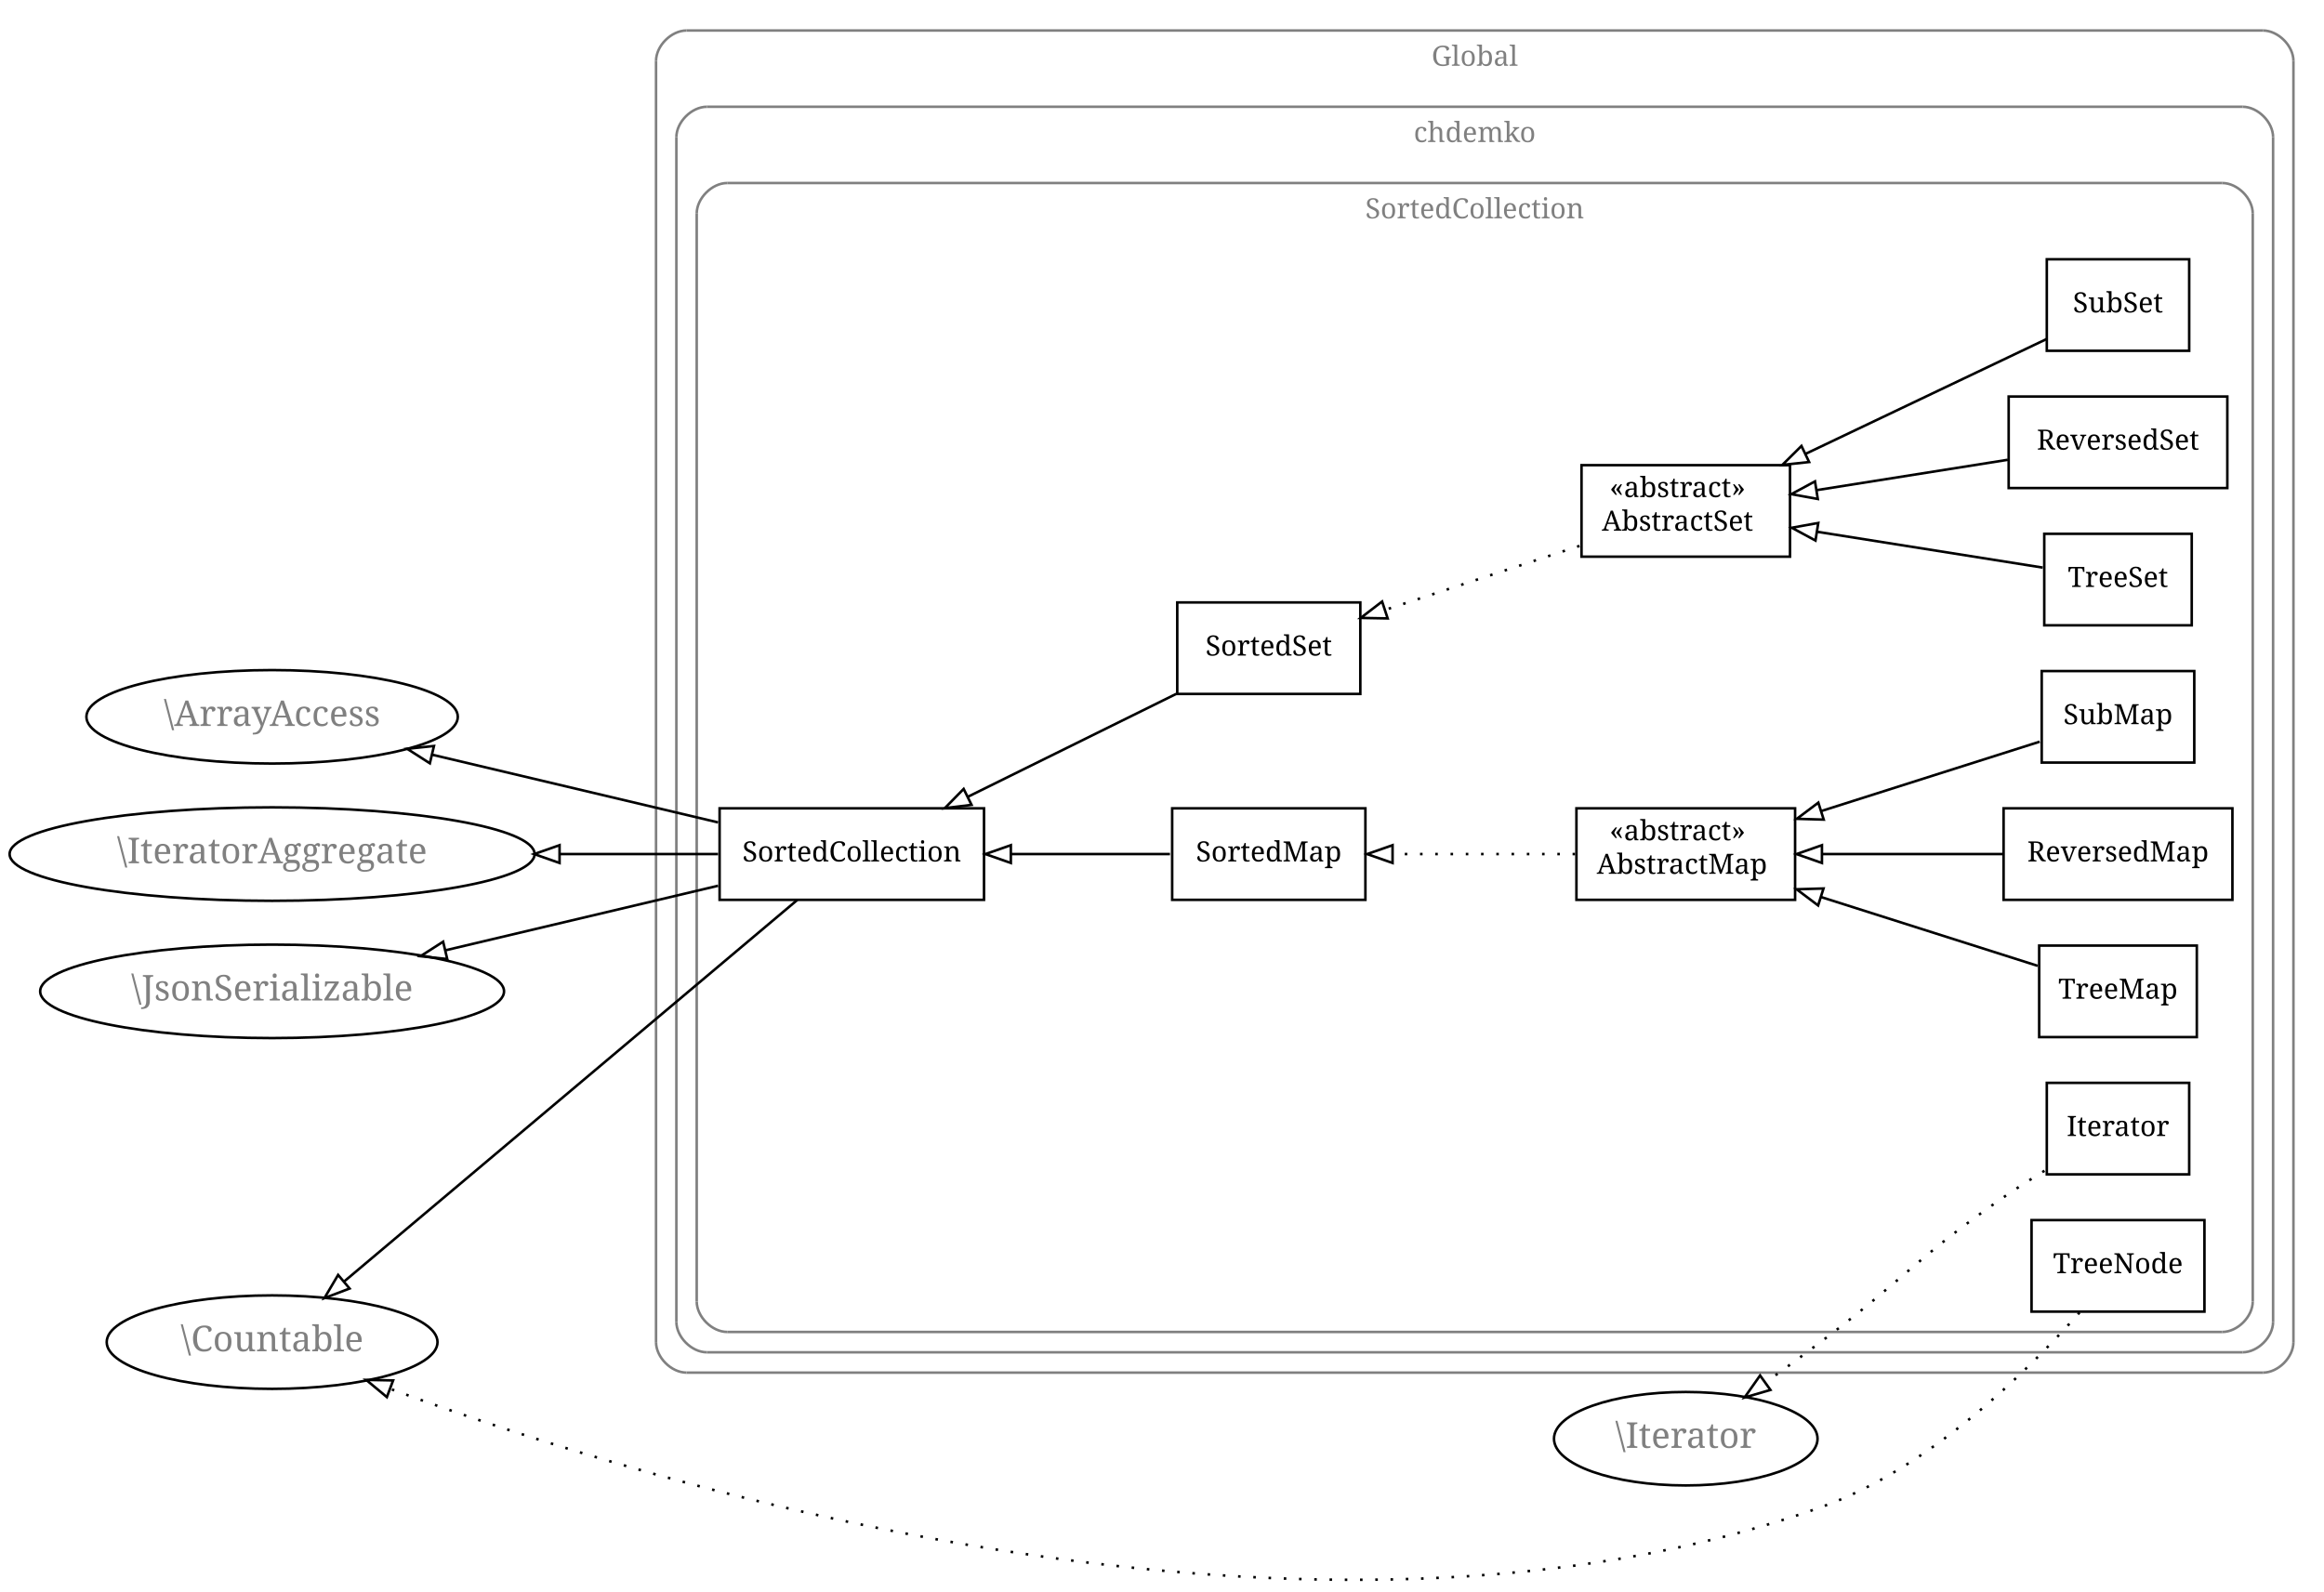
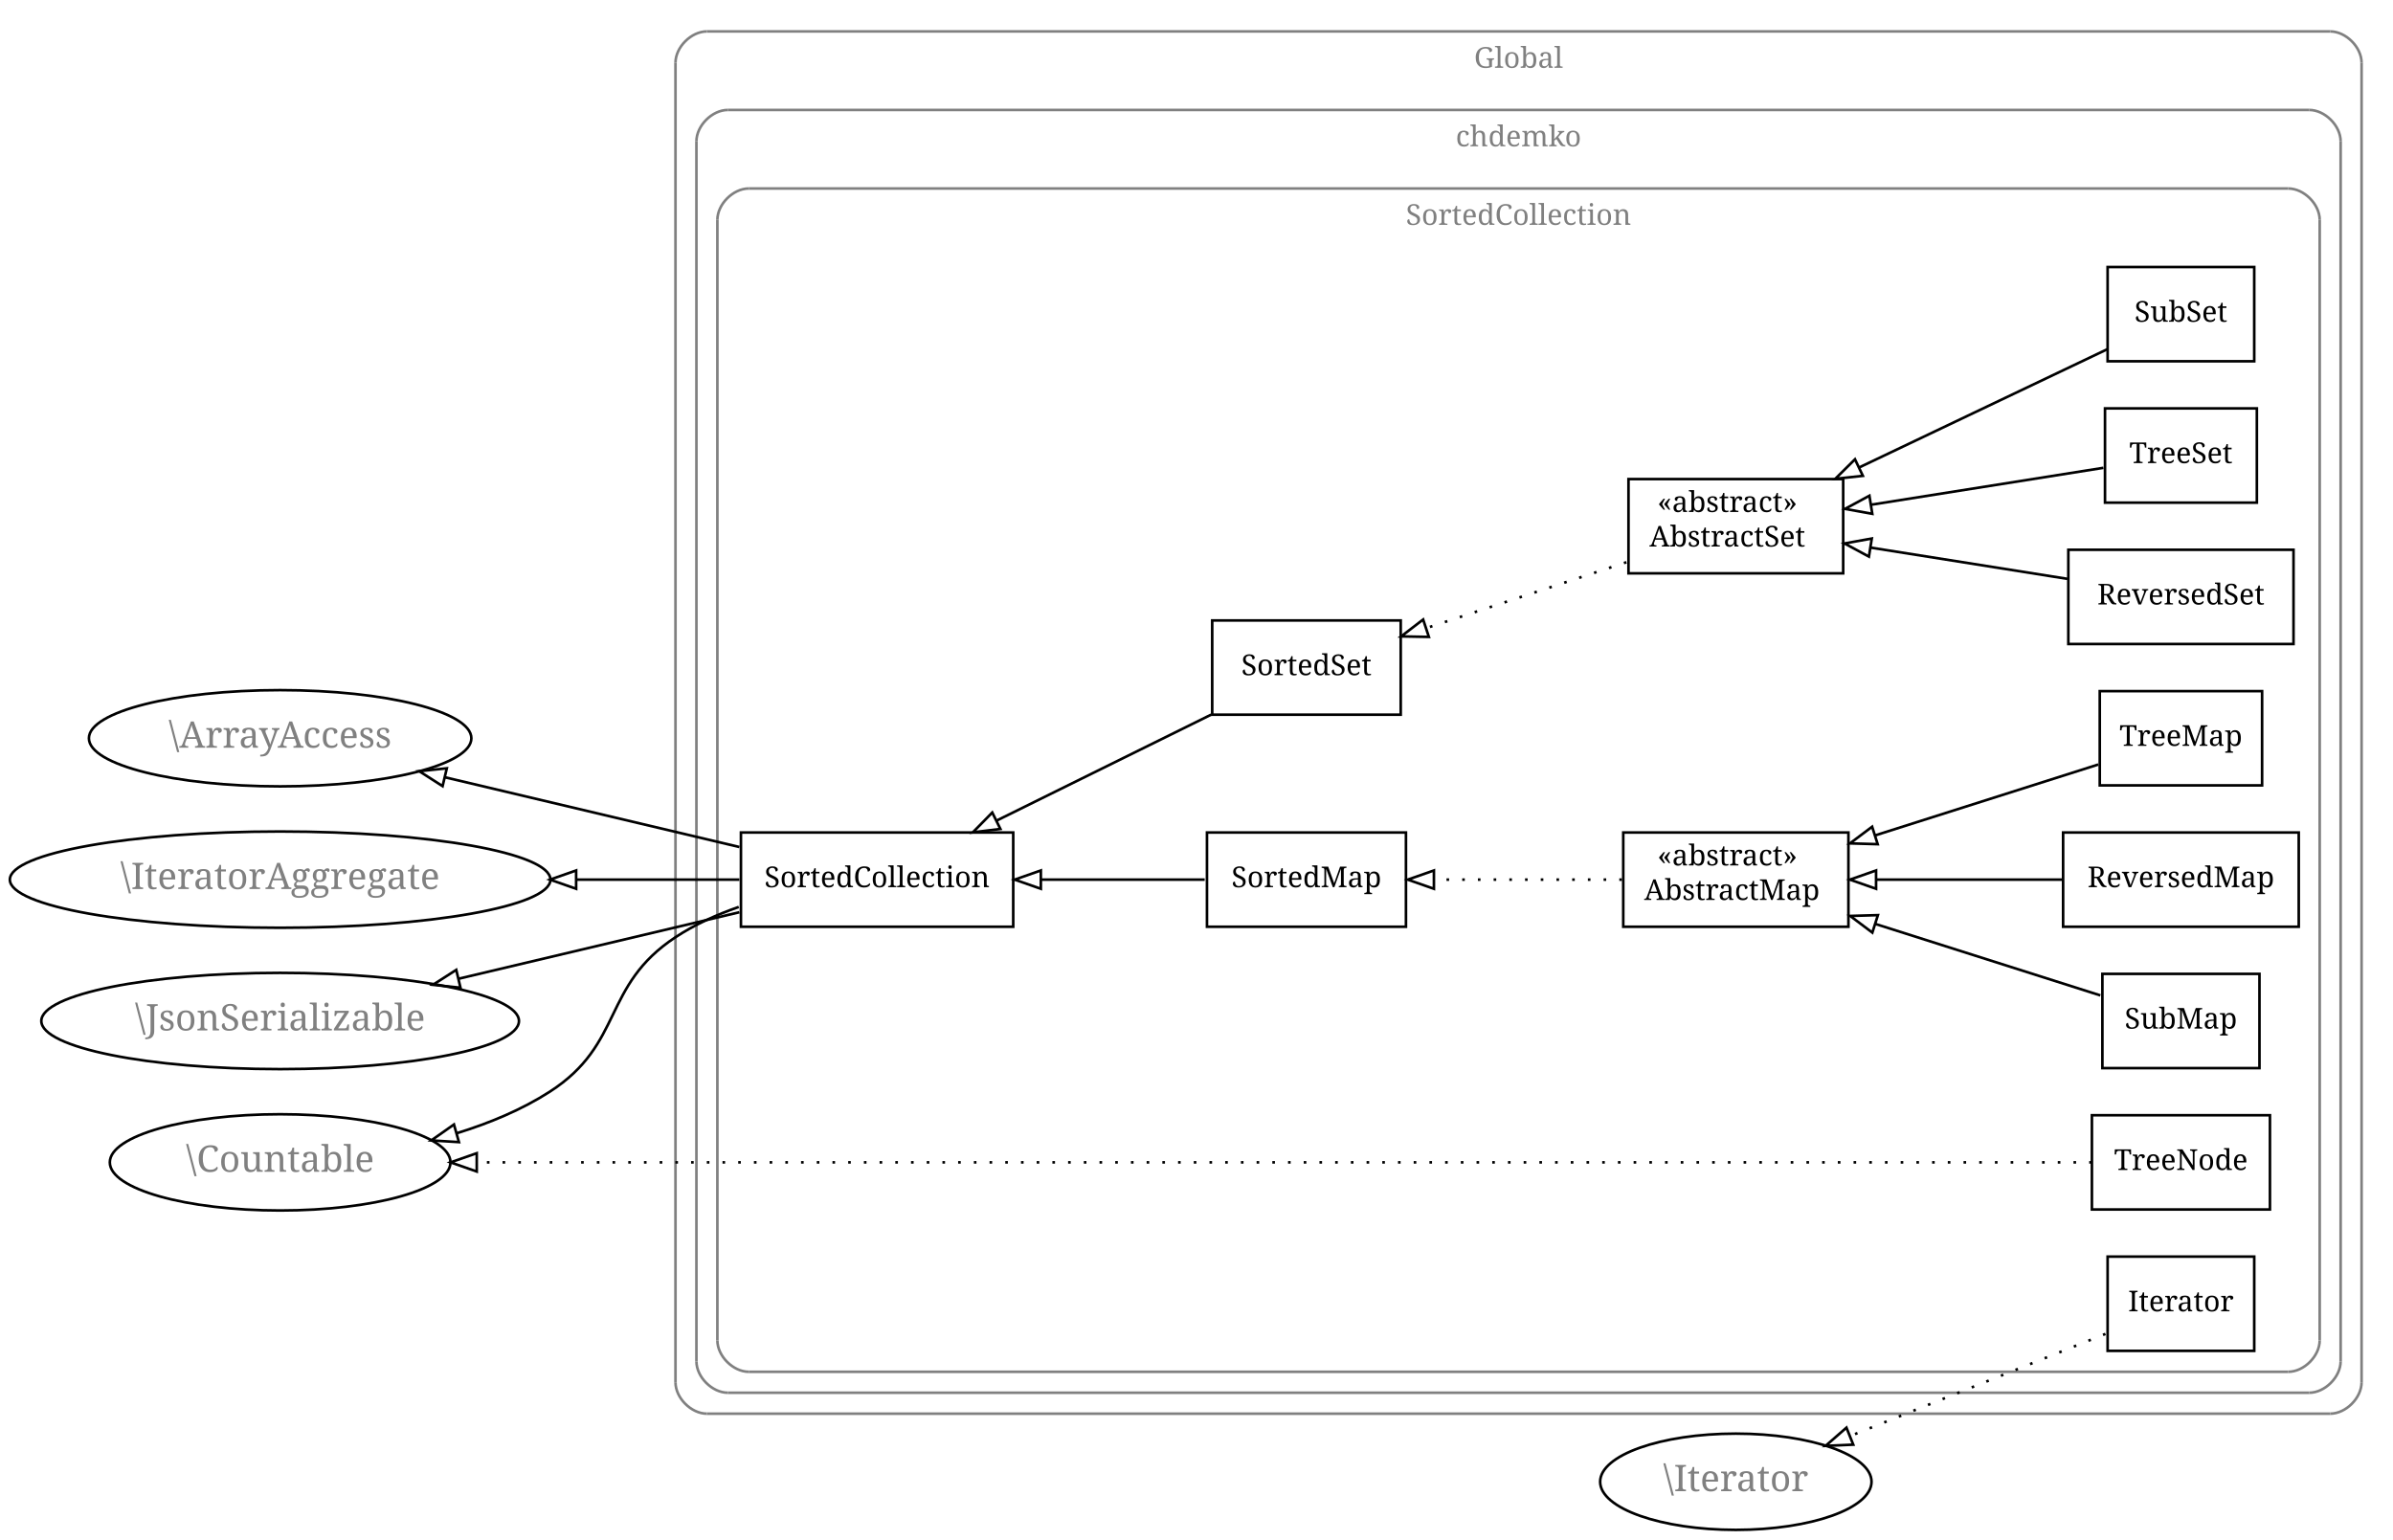
- <svg xmlns="http://www.w3.org/2000/svg" width="914pt" height="626pt" viewBox="0.00 0.00 914.00 626.03">
-   <g id="graph1" class="graph" transform="scale(1 1) rotate(0) translate(4 622.034)">
-     <polygon fill="white" stroke="white" points="-4,5 -4,-622.034 911,-622.034 911,5 -4,5" />
+ <svg xmlns="http://www.w3.org/2000/svg" width="914pt" height="588pt" viewBox="0.00 0.00 914.00 588.00">
+   <g id="graph1" class="graph" transform="scale(1 1) rotate(0) translate(4 584)">
+     <polygon fill="white" stroke="white" points="-4,5 -4,-584 911,-584 911,5 -4,5" />
    <g id="graph2" class="cluster">
-       <polyline fill="none" stroke="gray" points="266,-82.034 886,-82.034 " />
-       <path fill="none" stroke="gray" d="M886,-82.034C892,-82.034 898,-88.034 898,-94.034" />
-       <polyline fill="none" stroke="gray" points="898,-94.034 898,-598.034 " />
-       <path fill="none" stroke="gray" d="M898,-598.034C898,-604.034 892,-610.034 886,-610.034" />
-       <polyline fill="none" stroke="gray" points="886,-610.034 266,-610.034 " />
-       <path fill="none" stroke="gray" d="M266,-610.034C260,-610.034 254,-604.034 254,-598.034" />
-       <polyline fill="none" stroke="gray" points="254,-598.034 254,-94.034 " />
-       <path fill="none" stroke="gray" d="M254,-94.034C254,-88.034 260,-82.034 266,-82.034" />
-       <text text-anchor="middle" x="576" y="-596.134" font-family="Times Roman,serif" font-size="11.00" fill="gray">Global</text>
+       <polyline fill="none" stroke="gray" points="266,-44 886,-44 " />
+       <path fill="none" stroke="gray" d="M886,-44C892,-44 898,-50 898,-56" />
+       <polyline fill="none" stroke="gray" points="898,-56 898,-560 " />
+       <path fill="none" stroke="gray" d="M898,-560C898,-566 892,-572 886,-572" />
+       <polyline fill="none" stroke="gray" points="886,-572 266,-572 " />
+       <path fill="none" stroke="gray" d="M266,-572C260,-572 254,-566 254,-560" />
+       <polyline fill="none" stroke="gray" points="254,-560 254,-56 " />
+       <path fill="none" stroke="gray" d="M254,-56C254,-50 260,-44 266,-44" />
+       <text text-anchor="middle" x="576" y="-558.1" font-family="Times Roman,serif" font-size="11.00" fill="gray">Global</text>
    </g>
    <g id="graph3" class="cluster">
-       <polyline fill="none" stroke="gray" points="274,-90.034 878,-90.034 " />
-       <path fill="none" stroke="gray" d="M878,-90.034C884,-90.034 890,-96.034 890,-102.034" />
-       <polyline fill="none" stroke="gray" points="890,-102.034 890,-568.034 " />
-       <path fill="none" stroke="gray" d="M890,-568.034C890,-574.034 884,-580.034 878,-580.034" />
-       <polyline fill="none" stroke="gray" points="878,-580.034 274,-580.034 " />
-       <path fill="none" stroke="gray" d="M274,-580.034C268,-580.034 262,-574.034 262,-568.034" />
-       <polyline fill="none" stroke="gray" points="262,-568.034 262,-102.034 " />
-       <path fill="none" stroke="gray" d="M262,-102.034C262,-96.034 268,-90.034 274,-90.034" />
-       <text text-anchor="middle" x="576" y="-566.134" font-family="Times Roman,serif" font-size="11.00" fill="gray">chdemko</text>
+       <polyline fill="none" stroke="gray" points="274,-52 878,-52 " />
+       <path fill="none" stroke="gray" d="M878,-52C884,-52 890,-58 890,-64" />
+       <polyline fill="none" stroke="gray" points="890,-64 890,-530 " />
+       <path fill="none" stroke="gray" d="M890,-530C890,-536 884,-542 878,-542" />
+       <polyline fill="none" stroke="gray" points="878,-542 274,-542 " />
+       <path fill="none" stroke="gray" d="M274,-542C268,-542 262,-536 262,-530" />
+       <polyline fill="none" stroke="gray" points="262,-530 262,-64 " />
+       <path fill="none" stroke="gray" d="M262,-64C262,-58 268,-52 274,-52" />
+       <text text-anchor="middle" x="576" y="-528.1" font-family="Times Roman,serif" font-size="11.00" fill="gray">chdemko</text>
    </g>
    <g id="graph4" class="cluster">
-       <polyline fill="none" stroke="gray" points="282,-98.034 870,-98.034 " />
-       <path fill="none" stroke="gray" d="M870,-98.034C876,-98.034 882,-104.034 882,-110.034" />
-       <polyline fill="none" stroke="gray" points="882,-110.034 882,-538.034 " />
-       <path fill="none" stroke="gray" d="M882,-538.034C882,-544.034 876,-550.034 870,-550.034" />
-       <polyline fill="none" stroke="gray" points="870,-550.034 282,-550.034 " />
-       <path fill="none" stroke="gray" d="M282,-550.034C276,-550.034 270,-544.034 270,-538.034" />
-       <polyline fill="none" stroke="gray" points="270,-538.034 270,-110.034 " />
-       <path fill="none" stroke="gray" d="M270,-110.034C270,-104.034 276,-98.034 282,-98.034" />
-       <text text-anchor="middle" x="576" y="-536.134" font-family="Times Roman,serif" font-size="11.00" fill="gray">SortedCollection</text>
+       <polyline fill="none" stroke="gray" points="282,-60 870,-60 " />
+       <path fill="none" stroke="gray" d="M870,-60C876,-60 882,-66 882,-72" />
+       <polyline fill="none" stroke="gray" points="882,-72 882,-500 " />
+       <path fill="none" stroke="gray" d="M882,-500C882,-506 876,-512 870,-512" />
+       <polyline fill="none" stroke="gray" points="870,-512 282,-512 " />
+       <path fill="none" stroke="gray" d="M282,-512C276,-512 270,-506 270,-500" />
+       <polyline fill="none" stroke="gray" points="270,-500 270,-72 " />
+       <path fill="none" stroke="gray" d="M270,-72C270,-66 276,-60 282,-60" />
+       <text text-anchor="middle" x="576" y="-498.1" font-family="Times Roman,serif" font-size="11.00" fill="gray">SortedCollection</text>
    </g>
    <g id="node4" class="node">
-       <polygon fill="none" stroke="black" points="857,-520.034 801,-520.034 801,-484.034 857,-484.034 857,-520.034" />
-       <text text-anchor="middle" x="829" y="-499.134" font-family="Times Roman,serif" font-size="11.00">SubSet</text>
+       <polygon fill="none" stroke="black" points="860,-320 798,-320 798,-284 860,-284 860,-320" />
+       <text text-anchor="middle" x="829" y="-299.1" font-family="Times Roman,serif" font-size="11.00">TreeMap</text>
+     </g>
+     <g id="node7" class="node">
+       <polygon fill="none" stroke="black" points="702,-266 616,-266 616,-230 702,-230 702,-266" />
+       <text text-anchor="start" x="629" y="-253.433" font-family="Times Roman,serif" font-size="11.00">«abstract»</text>
+       <text text-anchor="start" x="624" y="-240.233" font-family="Times Roman,serif" font-size="11.00">AbstractMap</text>
+     </g>
+     <g id="edge5" class="edge">
+       <path fill="none" stroke="black" d="M797.423,-291.97C773.544,-284.385 740.207,-273.795 712.231,-264.909" />
+       <polygon fill="none" stroke="black" points="713.175,-261.536 702.584,-261.844 711.055,-268.208 713.175,-261.536" />
+     </g>
+     <g id="node5" class="node">
+       <polygon fill="none" stroke="black" points="863,-158 795,-158 795,-122 863,-122 863,-158" />
+       <text text-anchor="middle" x="829" y="-137.1" font-family="Times Roman,serif" font-size="11.00">TreeNode</text>
+     </g>
+     <g id="node19" class="node">
+       <ellipse fill="none" stroke="black" cx="103" cy="-140" rx="65.054" ry="18.385" />
+       <text text-anchor="middle" x="103" y="-136.4" font-family="Times Roman,serif" font-size="14.00" fill="gray">\Countable</text>
+     </g>
+     <g id="edge7" class="edge">
+       <path fill="none" stroke="black" stroke-dasharray="1,5" d="M794.957,-140C684.45,-140 333.941,-140 178.492,-140" />
+       <polygon fill="none" stroke="black" points="178.091,-136.5 168.091,-140 178.091,-143.5 178.091,-136.5" />
+     </g>
+     <g id="node6" class="node">
+       <polygon fill="none" stroke="black" points="857,-482 801,-482 801,-446 857,-446 857,-482" />
+       <text text-anchor="middle" x="829" y="-461.1" font-family="Times Roman,serif" font-size="11.00">SubSet</text>
    </g>
    <g id="node11" class="node">
-       <polygon fill="none" stroke="black" points="700,-439.034 618,-439.034 618,-403.034 700,-403.034 700,-439.034" />
-       <text text-anchor="start" x="629" y="-426.468" font-family="Times Roman,serif" font-size="11.00">«abstract»</text>
-       <text text-anchor="start" x="626" y="-413.268" font-family="Times Roman,serif" font-size="11.00">AbstractSet</text>
-     </g>
-     <g id="edge5" class="edge">
-       <path fill="none" stroke="black" d="M800.928,-488.659C775.203,-476.401 736.603,-458.01 706.149,-443.499" />
-       <polygon fill="none" stroke="black" points="707.516,-440.274 696.983,-439.132 704.505,-446.593 707.516,-440.274" />
-     </g>
-     <g id="node5" class="node">
-       <polygon fill="none" stroke="black" points="857,-196.034 801,-196.034 801,-160.034 857,-160.034 857,-196.034" />
-       <text text-anchor="middle" x="829" y="-175.134" font-family="Times Roman,serif" font-size="11.00">Iterator</text>
-     </g>
-     <g id="node19" class="node">
-       <ellipse fill="none" stroke="black" cx="659" cy="-56.034" rx="51.828" ry="18.385" />
-       <text text-anchor="middle" x="659" y="-52.434" font-family="Times Roman,serif" font-size="14.00" fill="gray">\Iterator</text>
-     </g>
-     <g id="edge7" class="edge">
-       <path fill="none" stroke="black" stroke-dasharray="1,5" d="M800.083,-161.439C794.659,-158.115 789.096,-154.558 784,-151.034 750.431,-127.82 744.594,-118.599 712,-94.034 705.046,-88.793 697.487,-83.272 690.314,-78.112" />
-       <polygon fill="none" stroke="black" points="692.301,-75.229 682.131,-72.258 688.228,-80.922 692.301,-75.229" />
-     </g>
-     <g id="node6" class="node">
-       <polygon fill="none" stroke="black" points="872,-466.034 786,-466.034 786,-430.034 872,-430.034 872,-466.034" />
-       <text text-anchor="middle" x="829" y="-445.134" font-family="Times Roman,serif" font-size="11.00">ReversedSet</text>
+       <polygon fill="none" stroke="black" points="700,-401 618,-401 618,-365 700,-365 700,-401" />
+       <text text-anchor="start" x="629" y="-388.433" font-family="Times Roman,serif" font-size="11.00">«abstract»</text>
+       <text text-anchor="start" x="626" y="-375.233" font-family="Times Roman,serif" font-size="11.00">AbstractSet</text>
    </g>
    <g id="edge9" class="edge">
-       <path fill="none" stroke="black" d="M785.662,-441.151C762.766,-437.515 734.511,-433.027 710.502,-429.214" />
-       <polygon fill="none" stroke="black" points="710.925,-425.737 700.5,-427.625 709.827,-432.651 710.925,-425.737" />
+       <path fill="none" stroke="black" d="M800.928,-450.624C775.203,-438.367 736.603,-419.976 706.149,-405.465" />
+       <polygon fill="none" stroke="black" points="707.516,-402.239 696.983,-401.098 704.505,-408.559 707.516,-402.239" />
    </g>
-     <g id="node7" class="node">
-       <polygon fill="none" stroke="black" points="859,-358.034 799,-358.034 799,-322.034 859,-322.034 859,-358.034" />
-       <text text-anchor="middle" x="829" y="-337.134" font-family="Times Roman,serif" font-size="11.00">SubMap</text>
+     <g id="node14" class="node">
+       <polygon fill="none" stroke="black" points="533,-266 457,-266 457,-230 533,-230 533,-266" />
+       <text text-anchor="middle" x="495" y="-245.1" font-family="Times Roman,serif" font-size="11.00">SortedMap</text>
+     </g>
+     <g id="edge11" class="edge">
+       <path fill="none" stroke="black" stroke-dasharray="1,5" d="M615.482,-248C593.428,-248 566.571,-248 543.815,-248" />
+       <polygon fill="none" stroke="black" points="543.681,-244.5 533.681,-248 543.681,-251.5 543.681,-244.5" />
+     </g>
+     <g id="node8" class="node">
+       <polygon fill="none" stroke="black" points="858,-428 800,-428 800,-392 858,-392 858,-428" />
+       <text text-anchor="middle" x="829" y="-407.1" font-family="Times Roman,serif" font-size="11.00">TreeSet</text>
+     </g>
+     <g id="edge13" class="edge">
+       <path fill="none" stroke="black" d="M799.388,-405.297C774.966,-401.418 739.738,-395.823 710.681,-391.208" />
+       <polygon fill="none" stroke="black" points="711.114,-387.733 700.689,-389.621 710.016,-394.646 711.114,-387.733" />
    </g>
    <g id="node9" class="node">
-       <polygon fill="none" stroke="black" points="702,-304.034 616,-304.034 616,-268.034 702,-268.034 702,-304.034" />
-       <text text-anchor="start" x="629" y="-291.468" font-family="Times Roman,serif" font-size="11.00">«abstract»</text>
-       <text text-anchor="start" x="624" y="-278.268" font-family="Times Roman,serif" font-size="11.00">AbstractMap</text>
+       <polygon fill="none" stroke="black" points="874,-266 784,-266 784,-230 874,-230 874,-266" />
+       <text text-anchor="middle" x="829" y="-245.1" font-family="Times Roman,serif" font-size="11.00">ReversedMap</text>
    </g>
-     <g id="edge11" class="edge">
-       <path fill="none" stroke="black" d="M798.214,-330.255C774.334,-322.67 740.657,-311.972 712.407,-302.999" />
-       <polygon fill="none" stroke="black" points="713.257,-299.596 702.666,-299.905 711.137,-306.268 713.257,-299.596" />
+     <g id="edge15" class="edge">
+       <path fill="none" stroke="black" d="M783.889,-248C762.052,-248 735.672,-248 712.795,-248" />
+       <polygon fill="none" stroke="black" points="712.559,-244.5 702.558,-248 712.558,-251.5 712.559,-244.5" />
    </g>
-     <g id="node8" class="node">
-       <polygon fill="none" stroke="black" points="858,-412.034 800,-412.034 800,-376.034 858,-376.034 858,-412.034" />
-       <text text-anchor="middle" x="829" y="-391.134" font-family="Times Roman,serif" font-size="11.00">TreeSet</text>
+     <g id="node10" class="node">
+       <polygon fill="none" stroke="black" points="859,-212 799,-212 799,-176 859,-176 859,-212" />
+       <text text-anchor="middle" x="829" y="-191.1" font-family="Times Roman,serif" font-size="11.00">SubMap</text>
    </g>
-     <g id="edge13" class="edge">
-       <path fill="none" stroke="black" d="M799.388,-398.737C774.966,-402.616 739.738,-408.211 710.681,-412.826" />
-       <polygon fill="none" stroke="black" points="710.016,-409.388 700.689,-414.413 711.114,-416.301 710.016,-409.388" />
+     <g id="edge17" class="edge">
+       <path fill="none" stroke="black" d="M798.214,-203.779C774.334,-211.364 740.657,-222.062 712.407,-231.035" />
+       <polygon fill="none" stroke="black" points="711.137,-227.766 702.666,-234.13 713.257,-234.438 711.137,-227.766" />
    </g>
    <g id="node16" class="node">
-       <polygon fill="none" stroke="black" points="533,-304.034 457,-304.034 457,-268.034 533,-268.034 533,-304.034" />
-       <text text-anchor="middle" x="495" y="-283.134" font-family="Times Roman,serif" font-size="11.00">SortedMap</text>
+       <polygon fill="none" stroke="black" points="531,-347 459,-347 459,-311 531,-311 531,-347" />
+       <text text-anchor="middle" x="495" y="-326.1" font-family="Times Roman,serif" font-size="11.00">SortedSet</text>
    </g>
-     <g id="edge15" class="edge">
-       <path fill="none" stroke="black" stroke-dasharray="1,5" d="M615.482,-286.034C593.428,-286.034 566.571,-286.034 543.815,-286.034" />
-       <polygon fill="none" stroke="black" points="543.681,-282.534 533.681,-286.034 543.681,-289.534 543.681,-282.534" />
+     <g id="edge19" class="edge">
+       <path fill="none" stroke="black" stroke-dasharray="1,5" d="M617.192,-369.234C593.837,-361.544 564.704,-351.951 540.743,-344.062" />
+       <polygon fill="none" stroke="black" points="541.755,-340.71 531.162,-340.907 539.565,-347.359 541.755,-340.71" />
    </g>
-     <g id="node10" class="node">
-       <polygon fill="none" stroke="black" points="874,-304.034 784,-304.034 784,-268.034 874,-268.034 874,-304.034" />
-       <text text-anchor="middle" x="829" y="-283.134" font-family="Times Roman,serif" font-size="11.00">ReversedMap</text>
+     <g id="node12" class="node">
+       <polygon fill="none" stroke="black" points="872,-374 786,-374 786,-338 872,-338 872,-374" />
+       <text text-anchor="middle" x="829" y="-353.1" font-family="Times Roman,serif" font-size="11.00">ReversedSet</text>
    </g>
-     <g id="edge17" class="edge">
-       <path fill="none" stroke="black" d="M783.889,-286.034C762.052,-286.034 735.672,-286.034 712.795,-286.034" />
-       <polygon fill="none" stroke="black" points="712.559,-282.534 702.558,-286.034 712.558,-289.534 712.559,-282.534" />
+     <g id="edge21" class="edge">
+       <path fill="none" stroke="black" d="M785.662,-362.883C762.766,-366.52 734.511,-371.007 710.502,-374.82" />
+       <polygon fill="none" stroke="black" points="709.827,-371.383 700.5,-376.409 710.925,-378.297 709.827,-371.383" />
+     </g>
+     <g id="node13" class="node">
+       <polygon fill="none" stroke="black" points="857,-104 801,-104 801,-68 857,-68 857,-104" />
+       <text text-anchor="middle" x="829" y="-83.1" font-family="Times Roman,serif" font-size="11.00">Iterator</text>
+     </g>
+     <g id="node28" class="node">
+       <ellipse fill="none" stroke="black" cx="659" cy="-18" rx="51.828" ry="18.385" />
+       <text text-anchor="middle" x="659" y="-14.4" font-family="Times Roman,serif" font-size="14.00" fill="gray">\Iterator</text>
+     </g>
+     <g id="edge23" class="edge">
+       <path fill="none" stroke="black" stroke-dasharray="1,5" d="M800.162,-74.465C773.492,-63.797 733.472,-47.789 702.846,-35.538" />
+       <polygon fill="none" stroke="black" points="703.846,-32.169 693.261,-31.705 701.246,-38.668 703.846,-32.169" />
    </g>
    <g id="node15" class="node">
-       <polygon fill="none" stroke="black" points="531,-385.034 459,-385.034 459,-349.034 531,-349.034 531,-385.034" />
-       <text text-anchor="middle" x="495" y="-364.134" font-family="Times Roman,serif" font-size="11.00">SortedSet</text>
+       <polygon fill="none" stroke="black" points="383,-266 279,-266 279,-230 383,-230 383,-266" />
+       <text text-anchor="middle" x="331" y="-245.1" font-family="Times Roman,serif" font-size="11.00">SortedCollection</text>
    </g>
-     <g id="edge19" class="edge">
-       <path fill="none" stroke="black" stroke-dasharray="1,5" d="M617.192,-407.268C593.837,-399.578 564.704,-389.985 540.743,-382.096" />
-       <polygon fill="none" stroke="black" points="541.755,-378.744 531.162,-378.941 539.565,-385.393 541.755,-378.744" />
+     <g id="edge25" class="edge">
+       <path fill="none" stroke="black" d="M456.134,-248C437.494,-248 414.695,-248 393.69,-248" />
+       <polygon fill="none" stroke="black" points="393.548,-244.5 383.548,-248 393.548,-251.5 393.548,-244.5" />
    </g>
-     <g id="node12" class="node">
-       <polygon fill="none" stroke="black" points="860,-250.034 798,-250.034 798,-214.034 860,-214.034 860,-250.034" />
-       <text text-anchor="middle" x="829" y="-229.134" font-family="Times Roman,serif" font-size="11.00">TreeMap</text>
+     <g id="edge29" class="edge">
+       <path fill="none" stroke="black" d="M278.162,-237.564C269.688,-234.604 261.312,-230.823 254,-226 225.781,-207.388 234.421,-185.302 206,-167 195.33,-160.129 182.976,-155.002 170.609,-151.177" />
+       <polygon fill="none" stroke="black" points="171.294,-147.734 160.719,-148.38 169.389,-154.47 171.294,-147.734" />
    </g>
-     <g id="edge21" class="edge">
-       <path fill="none" stroke="black" d="M797.423,-242.065C773.544,-249.65 740.207,-260.239 712.231,-269.125" />
-       <polygon fill="none" stroke="black" points="711.055,-265.827 702.584,-272.19 713.175,-272.498 711.055,-265.827" />
-     </g>
-     <g id="node13" class="node">
-       <polygon fill="none" stroke="black" points="863,-142.034 795,-142.034 795,-106.034 863,-106.034 863,-142.034" />
-       <text text-anchor="middle" x="829" y="-121.134" font-family="Times Roman,serif" font-size="11.00">TreeNode</text>
-     </g>
-     <g id="node28" class="node">
-       <ellipse fill="none" stroke="black" cx="103" cy="-94.034" rx="65.054" ry="18.385" />
-       <text text-anchor="middle" x="103" y="-90.434" font-family="Times Roman,serif" font-size="14.00" fill="gray">\Countable</text>
-     </g>
-     <g id="edge23" class="edge">
-       <path fill="none" stroke="black" stroke-dasharray="1,5" d="M813.884,-105.724C793.538,-82.676 754.906,-44.26 712,-29.034 512.024,41.929 253.747,-37.245 149.588,-75.603" />
-       <polygon fill="none" stroke="black" points="148.142,-72.406 139.996,-79.181 150.589,-78.965 148.142,-72.406" />
-     </g>
-     <g id="node14" class="node">
-       <polygon fill="none" stroke="black" points="383,-304.034 279,-304.034 279,-268.034 383,-268.034 383,-304.034" />
-       <text text-anchor="middle" x="331" y="-283.134" font-family="Times Roman,serif" font-size="11.00">SortedCollection</text>
+     <g id="node31" class="node">
+       <ellipse fill="none" stroke="black" cx="103" cy="-302" rx="73.039" ry="18.385" />
+       <text text-anchor="middle" x="103" y="-298.4" font-family="Times Roman,serif" font-size="14.00" fill="gray">\ArrayAccess</text>
    </g>
    <g id="edge27" class="edge">
-       <path fill="none" stroke="black" d="M309.55,-267.971C268.243,-233.186 177.657,-156.903 131.401,-117.951" />
-       <polygon fill="none" stroke="black" points="133.472,-115.119 123.569,-111.355 128.963,-120.474 133.472,-115.119" />
+       <path fill="none" stroke="black" d="M278.406,-260.456C244.867,-268.4 201.222,-278.737 165.859,-287.112" />
+       <polygon fill="none" stroke="black" points="165.043,-283.709 156.119,-289.419 166.657,-290.52 165.043,-283.709" />
    </g>
-     <g id="node30" class="node">
-       <ellipse fill="none" stroke="black" cx="103" cy="-340.034" rx="73.039" ry="18.385" />
-       <text text-anchor="middle" x="103" y="-336.434" font-family="Times Roman,serif" font-size="14.00" fill="gray">\ArrayAccess</text>
-     </g>
-     <g id="edge25" class="edge">
-       <path fill="none" stroke="black" d="M278.406,-298.491C244.867,-306.434 201.222,-316.771 165.859,-325.147" />
-       <polygon fill="none" stroke="black" points="165.043,-321.743 156.119,-327.453 166.657,-328.554 165.043,-321.743" />
-     </g>
-     <g id="node33" class="node">
-       <ellipse fill="none" stroke="black" cx="103" cy="-286.034" rx="103.238" ry="18.385" />
-       <text text-anchor="middle" x="103" y="-282.434" font-family="Times Roman,serif" font-size="14.00" fill="gray">\IteratorAggregate</text>
-     </g>
-     <g id="edge29" class="edge">
-       <path fill="none" stroke="black" d="M278.406,-286.034C259.703,-286.034 237.856,-286.034 216.055,-286.034" />
-       <polygon fill="none" stroke="black" points="216.054,-282.534 206.054,-286.034 216.054,-289.534 216.054,-282.534" />
-     </g>
-     <g id="node35" class="node">
-       <ellipse fill="none" stroke="black" cx="103" cy="-232.034" rx="91.217" ry="18.385" />
-       <text text-anchor="middle" x="103" y="-228.434" font-family="Times Roman,serif" font-size="14.00" fill="gray">\JsonSerializable</text>
+     <g id="node34" class="node">
+       <ellipse fill="none" stroke="black" cx="103" cy="-248" rx="103.238" ry="18.385" />
+       <text text-anchor="middle" x="103" y="-244.4" font-family="Times Roman,serif" font-size="14.00" fill="gray">\IteratorAggregate</text>
    </g>
    <g id="edge31" class="edge">
-       <path fill="none" stroke="black" d="M278.406,-273.578C246.567,-266.037 205.619,-256.339 171.296,-248.209" />
-       <polygon fill="none" stroke="black" points="171.877,-244.75 161.34,-245.852 170.264,-251.562 171.877,-244.75" />
+       <path fill="none" stroke="black" d="M278.406,-248C259.703,-248 237.856,-248 216.055,-248" />
+       <polygon fill="none" stroke="black" points="216.054,-244.5 206.054,-248 216.054,-251.5 216.054,-244.5" />
+     </g>
+     <g id="node36" class="node">
+       <ellipse fill="none" stroke="black" cx="103" cy="-194" rx="91.217" ry="18.385" />
+       <text text-anchor="middle" x="103" y="-190.4" font-family="Times Roman,serif" font-size="14.00" fill="gray">\JsonSerializable</text>
    </g>
    <g id="edge33" class="edge">
-       <path fill="none" stroke="black" d="M458.603,-349.058C434.482,-337.144 402.642,-321.418 376.802,-308.656" />
-       <polygon fill="none" stroke="black" points="378.094,-305.391 367.578,-304.1 374.994,-311.667 378.094,-305.391" />
+       <path fill="none" stroke="black" d="M278.406,-235.544C246.567,-228.003 205.619,-218.304 171.296,-210.175" />
+       <polygon fill="none" stroke="black" points="171.877,-206.716 161.34,-207.817 170.264,-213.528 171.877,-206.716" />
    </g>
    <g id="edge35" class="edge">
-       <path fill="none" stroke="black" d="M456.134,-286.034C437.494,-286.034 414.695,-286.034 393.69,-286.034" />
-       <polygon fill="none" stroke="black" points="393.548,-282.534 383.548,-286.034 393.548,-289.534 393.548,-282.534" />
+       <path fill="none" stroke="black" d="M458.603,-311.023C434.482,-299.11 402.642,-283.384 376.802,-270.622" />
+       <polygon fill="none" stroke="black" points="378.094,-267.356 367.578,-266.066 374.994,-273.633 378.094,-267.356" />
    </g>
  </g>
</svg>
